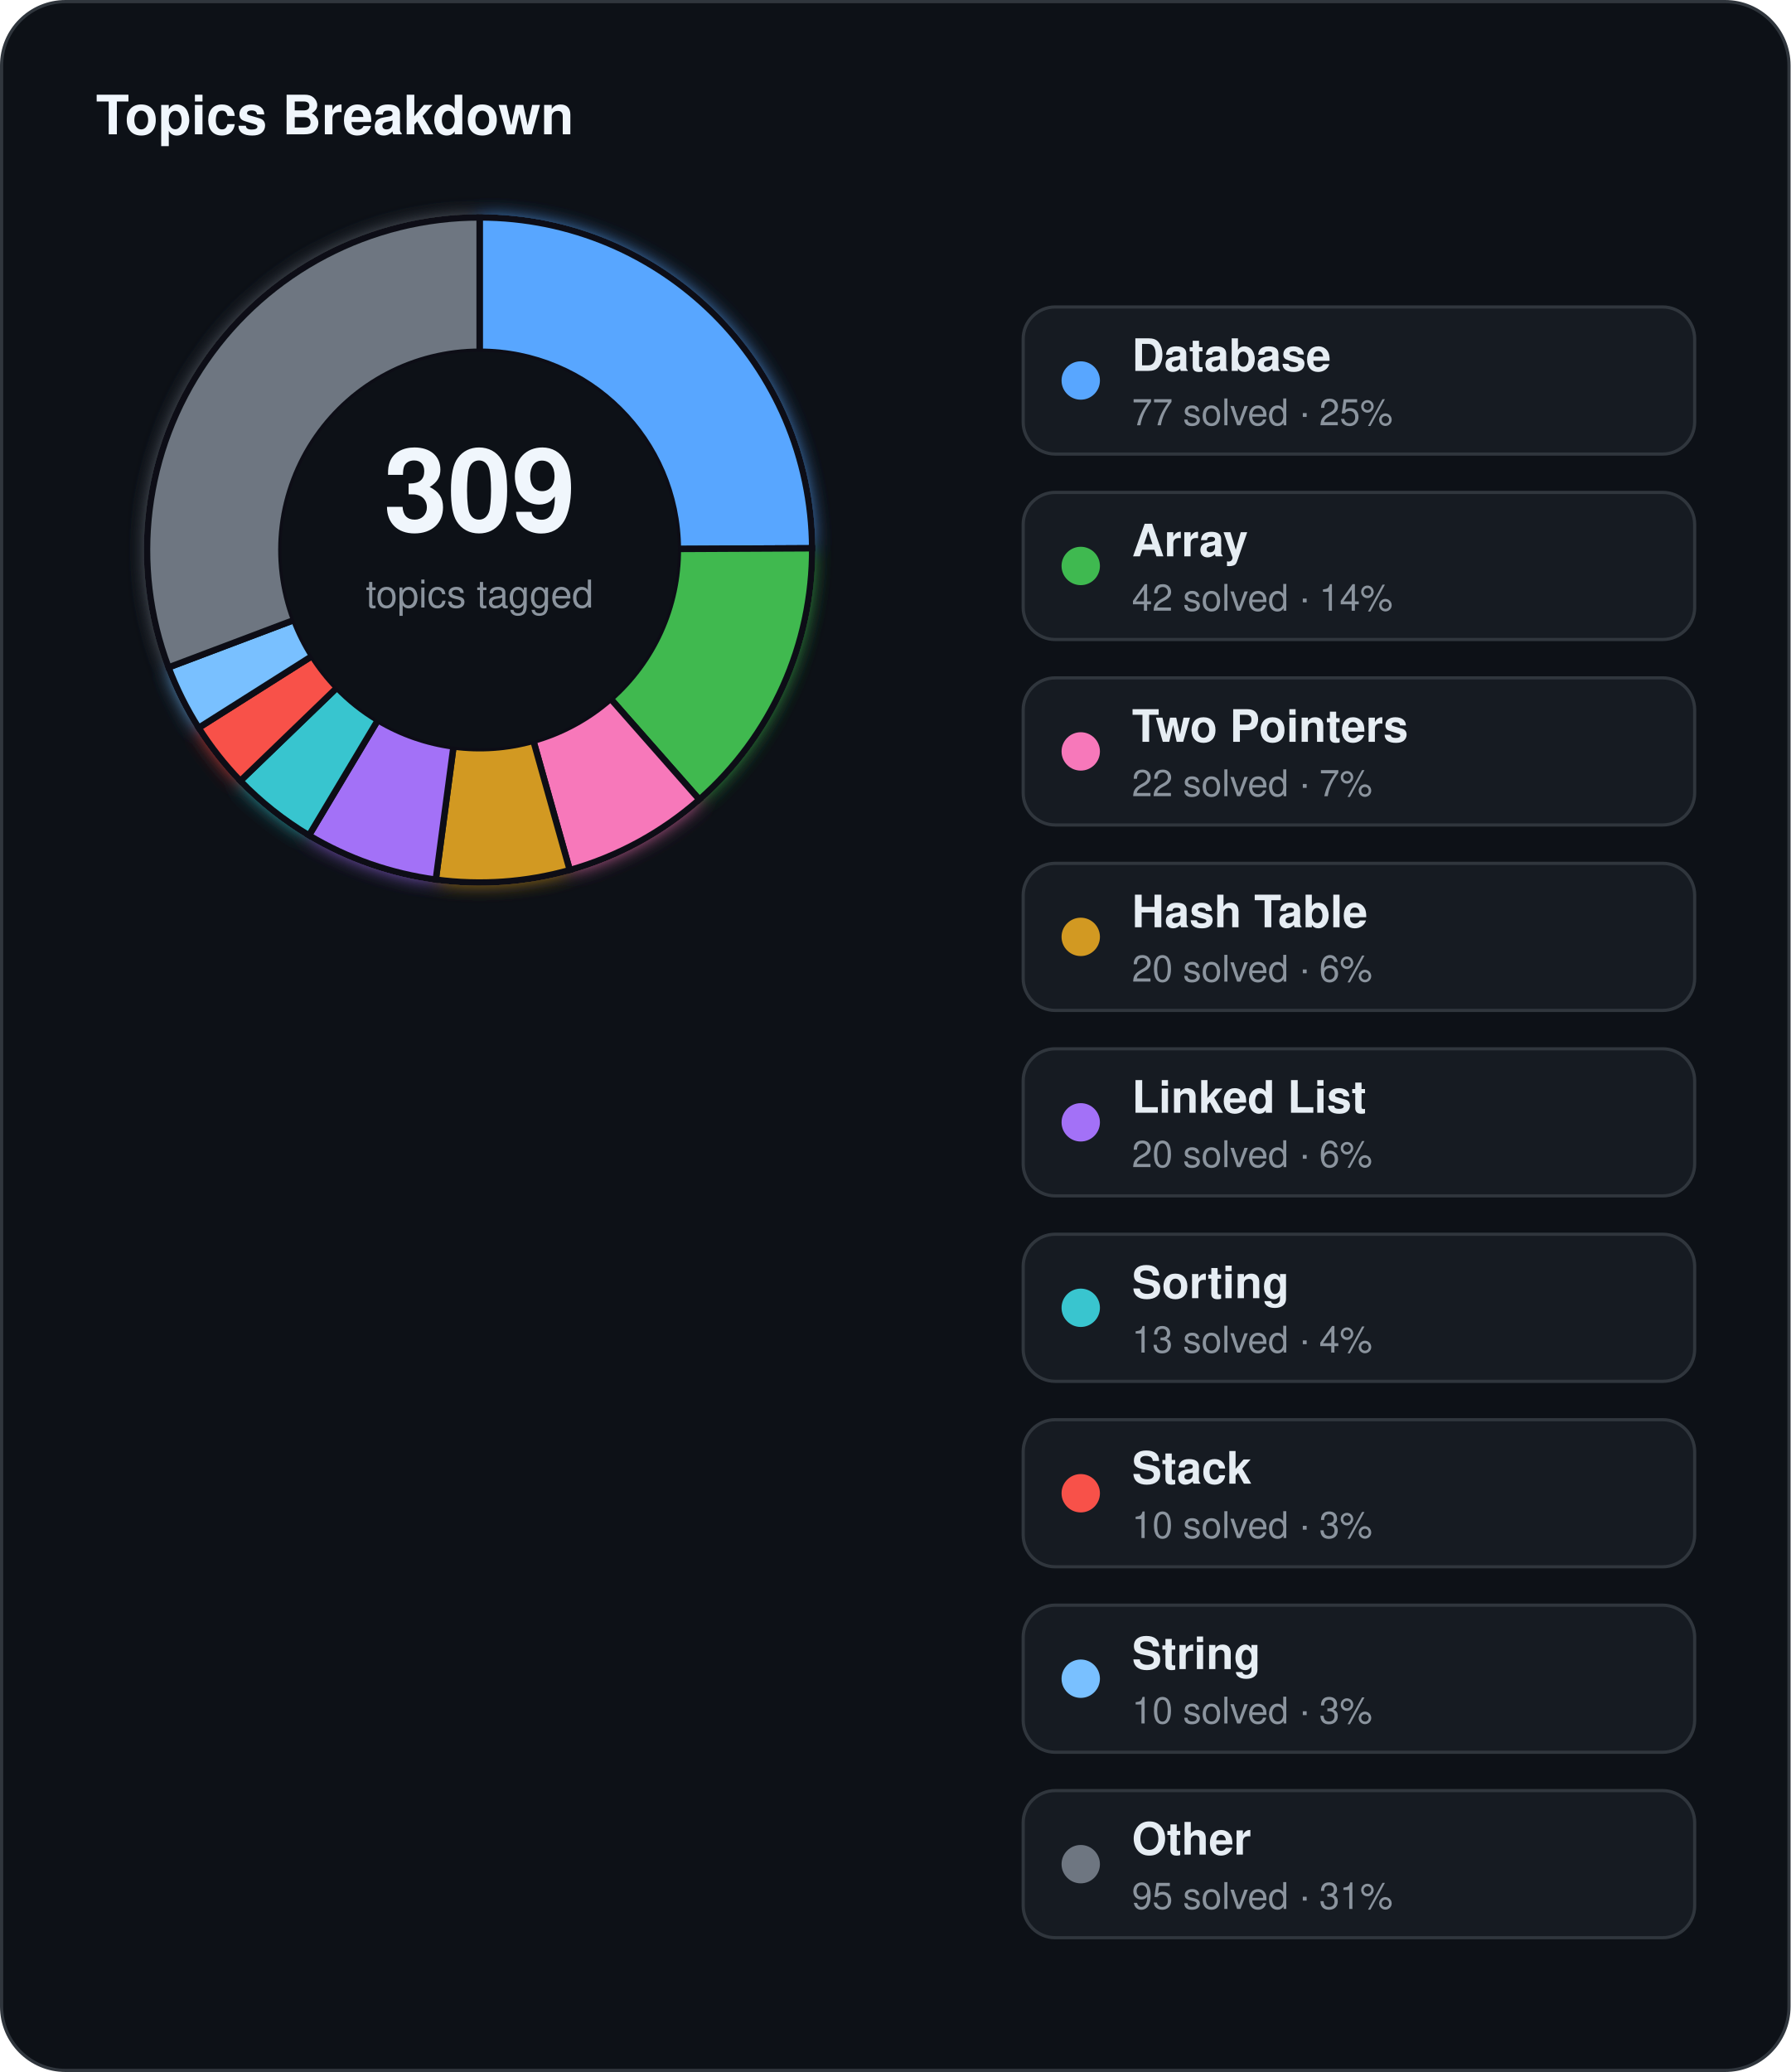
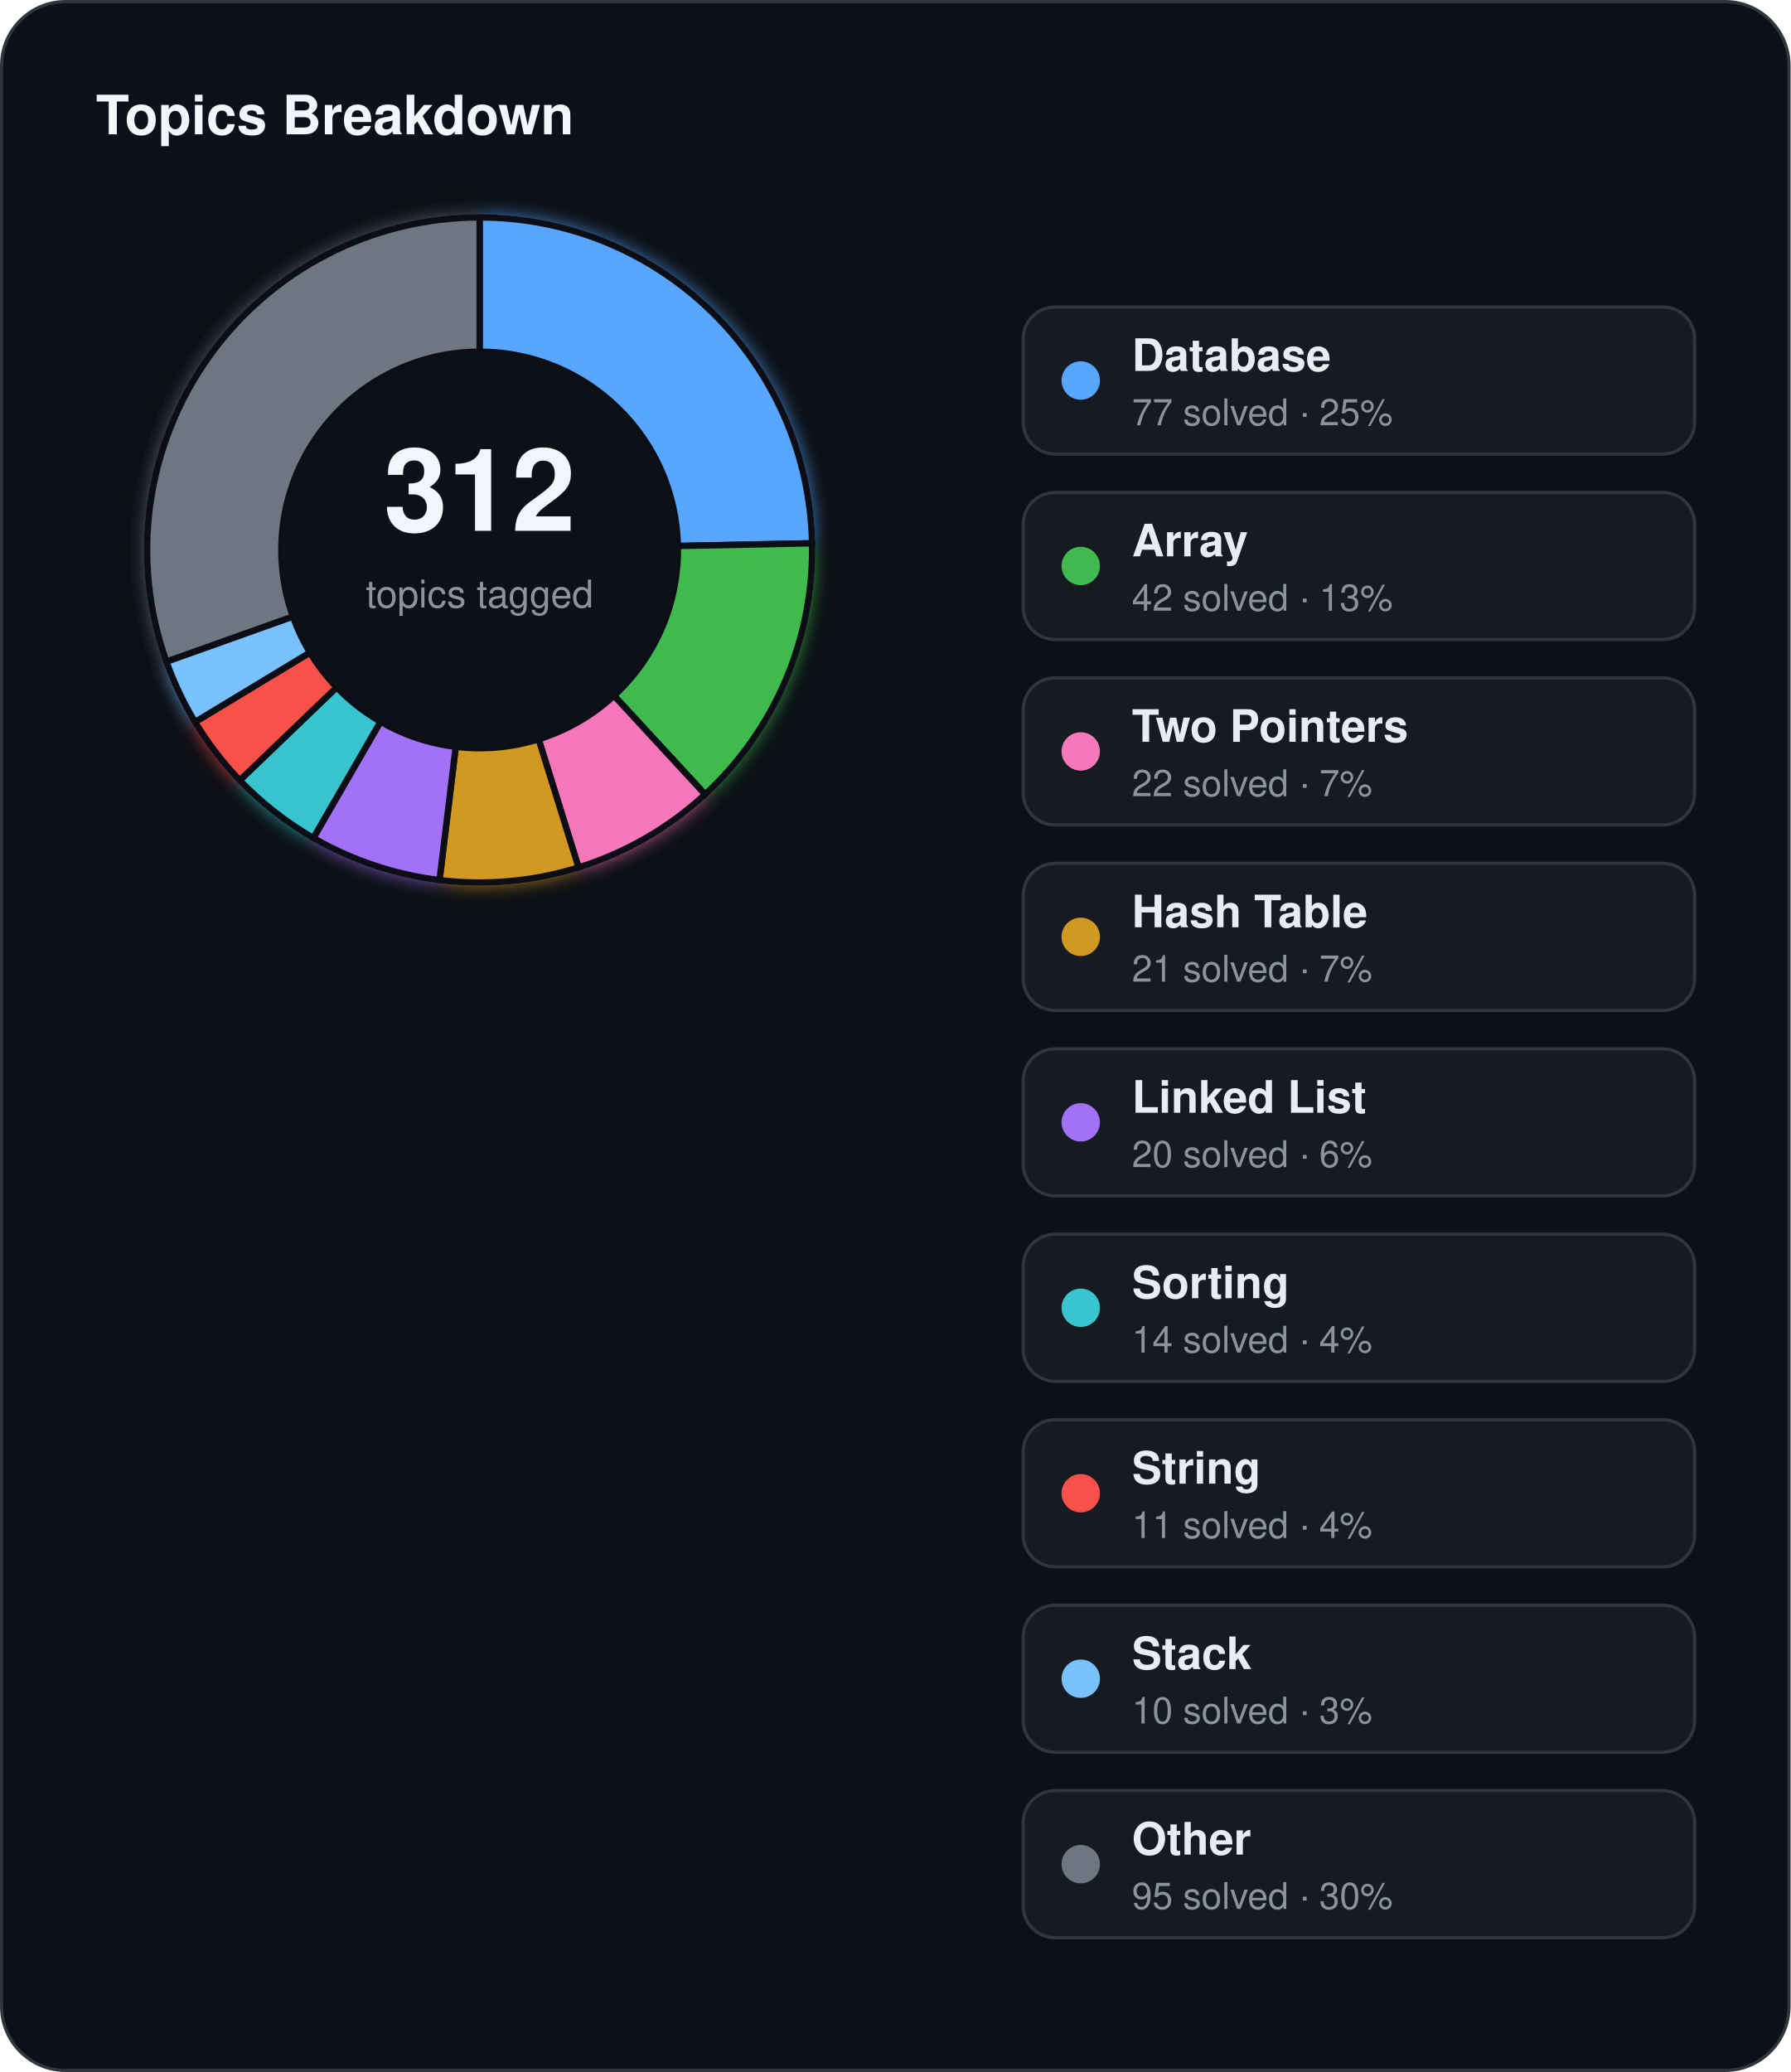
<svg xmlns="http://www.w3.org/2000/svg" width="560" height="648" viewBox="0 0 560 648">
  <defs>
    <filter id="topics-glow" x="-60%" y="-60%" width="220%" height="220%">
      <feGaussianBlur stdDeviation="3" result="blur" />
      <feMerge>
        <feMergeNode in="blur" />
        <feMergeNode in="SourceGraphic" />
      </feMerge>
    </filter>
  </defs>
  <rect x="0.5" y="0.5" width="559" height="647" rx="20" fill="#0d1117" stroke="#30363d" stroke-width="1" />
  <text x="30" y="42" fill="#f0f6fc" font-family="Segoe UI, Helvetica, Arial, sans-serif" font-size="17" font-weight="700">Topics Breakdown</text>
  <g filter="url(#topics-glow)">
-     <path d="M 150.00,68.00 A 104,104 0 0 1 254.00,171.47 L 212.00,171.68 A 62,62 0 0 0 150.00,110.00 Z" fill="#58a6ff" stroke="#0d1117" stroke-width="2" />
-     <path d="M 254.00,171.47 A 104,104 0 0 1 218.72,250.06 L 190.97,218.54 A 62,62 0 0 0 212.00,171.68 Z" fill="#3fb950" stroke="#0d1117" stroke-width="2" />
-     <path d="M 218.72,250.06 A 104,104 0 0 1 178.19,272.11 L 166.81,231.68 A 62,62 0 0 0 190.97,218.54 Z" fill="#f778ba" stroke="#0d1117" stroke-width="2" />
-     <path d="M 178.19,272.11 A 104,104 0 0 1 136.29,275.09 L 141.83,233.46 A 62,62 0 0 0 166.81,231.68 Z" fill="#d29922" stroke="#0d1117" stroke-width="2" />
-     <path d="M 136.29,275.09 A 104,104 0 0 1 96.63,261.26 L 118.18,225.21 A 62,62 0 0 0 141.83,233.46 Z" fill="#a371f7" stroke="#0d1117" stroke-width="2" />
-     <path d="M 96.63,261.26 A 104,104 0 0 1 75.16,244.22 L 105.39,215.05 A 62,62 0 0 0 118.18,225.21 Z" fill="#39c5cf" stroke="#0d1117" stroke-width="2" />
-     <path d="M 75.16,244.22 A 104,104 0 0 1 62.12,227.62 L 97.61,205.16 A 62,62 0 0 0 105.39,215.05 Z" fill="#f85149" stroke="#0d1117" stroke-width="2" />
-     <path d="M 62.12,227.62 A 104,104 0 0 1 52.70,208.73 L 91.99,193.89 A 62,62 0 0 0 97.61,205.16 Z" fill="#79c0ff" stroke="#0d1117" stroke-width="2" />
-     <path d="M 52.70,208.73 A 104,104 0 0 1 150.00,68.00 L 150.00,110.00 A 62,62 0 0 0 91.99,193.89 Z" fill="#6e7681" stroke="#0d1117" stroke-width="2" />
+     <path d="M 150.00,68.00 A 104,104 0 0 1 253.98,169.91 L 211.99,170.75 A 62,62 0 0 0 150.00,110.00 Z" fill="#58a6ff" stroke="#0d1117" stroke-width="2" />
+     <path d="M 253.98,169.91 A 104,104 0 0 1 220.52,248.44 L 192.04,217.57 A 62,62 0 0 0 211.99,170.75 Z" fill="#3fb950" stroke="#0d1117" stroke-width="2" />
+     <path d="M 220.52,248.44 A 104,104 0 0 1 180.94,271.29 L 168.45,231.19 A 62,62 0 0 0 192.04,217.57 Z" fill="#f778ba" stroke="#0d1117" stroke-width="2" />
+     <path d="M 180.94,271.29 A 104,104 0 0 1 137.46,275.24 L 142.53,233.55 A 62,62 0 0 0 168.45,231.19 Z" fill="#d29922" stroke="#0d1117" stroke-width="2" />
+     <path d="M 137.46,275.24 A 104,104 0 0 1 98.00,262.07 L 119.00,225.69 A 62,62 0 0 0 142.53,233.55 Z" fill="#a371f7" stroke="#0d1117" stroke-width="2" />
+     <path d="M 98.00,262.07 A 104,104 0 0 1 74.99,244.04 L 105.29,214.95 A 62,62 0 0 0 119.00,225.69 Z" fill="#39c5cf" stroke="#0d1117" stroke-width="2" />
+     <path d="M 74.99,244.04 A 104,104 0 0 1 61.00,225.80 L 96.94,204.07 A 62,62 0 0 0 105.29,214.95 Z" fill="#f85149" stroke="#0d1117" stroke-width="2" />
+     <path d="M 61.00,225.80 A 104,104 0 0 1 52.04,206.91 L 91.60,192.81 A 62,62 0 0 0 96.94,204.07 Z" fill="#79c0ff" stroke="#0d1117" stroke-width="2" />
+     <path d="M 52.04,206.91 A 104,104 0 0 1 150.00,68.00 L 150.00,110.00 A 62,62 0 0 0 91.60,192.81 Z" fill="#6e7681" stroke="#0d1117" stroke-width="2" />
  </g>
  <circle cx="150" cy="172" r="62" fill="#0d1117" />
-   <text x="150" y="166" text-anchor="middle" fill="#f0f6fc" font-family="Segoe UI, Helvetica, Arial, sans-serif" font-size="36" font-weight="700">309</text>
+   <text x="150" y="166" text-anchor="middle" fill="#f0f6fc" font-family="Segoe UI, Helvetica, Arial, sans-serif" font-size="36" font-weight="700">312</text>
  <text x="150" y="190" text-anchor="middle" fill="#8b949e" font-family="Segoe UI, Helvetica, Arial, sans-serif" font-size="12">topics tagged</text>
  <rect x="320" y="96" width="210" height="46" rx="10" fill="#161b22" stroke="#30363d" stroke-width="1" />
  <circle cx="338" cy="119" r="6" fill="#58a6ff" />
  <text x="354" y="116" fill="#e6edf3" font-family="Segoe UI, Helvetica, Arial, sans-serif" font-size="14" font-weight="600">Database</text>
  <text x="354" y="133" fill="#8b949e" font-family="Segoe UI, Helvetica, Arial, sans-serif" font-size="11.5">77 solved · 25%</text>
  <rect x="320" y="154" width="210" height="46" rx="10" fill="#161b22" stroke="#30363d" stroke-width="1" />
  <circle cx="338" cy="177" r="6" fill="#3fb950" />
  <text x="354" y="174" fill="#e6edf3" font-family="Segoe UI, Helvetica, Arial, sans-serif" font-size="14" font-weight="600">Array</text>
-   <text x="354" y="191" fill="#8b949e" font-family="Segoe UI, Helvetica, Arial, sans-serif" font-size="11.5">42 solved · 14%</text>
+   <text x="354" y="191" fill="#8b949e" font-family="Segoe UI, Helvetica, Arial, sans-serif" font-size="11.5">42 solved · 13%</text>
  <rect x="320" y="212" width="210" height="46" rx="10" fill="#161b22" stroke="#30363d" stroke-width="1" />
  <circle cx="338" cy="235" r="6" fill="#f778ba" />
  <text x="354" y="232" fill="#e6edf3" font-family="Segoe UI, Helvetica, Arial, sans-serif" font-size="14" font-weight="600">Two Pointers</text>
  <text x="354" y="249" fill="#8b949e" font-family="Segoe UI, Helvetica, Arial, sans-serif" font-size="11.5">22 solved · 7%</text>
  <rect x="320" y="270" width="210" height="46" rx="10" fill="#161b22" stroke="#30363d" stroke-width="1" />
  <circle cx="338" cy="293" r="6" fill="#d29922" />
  <text x="354" y="290" fill="#e6edf3" font-family="Segoe UI, Helvetica, Arial, sans-serif" font-size="14" font-weight="600">Hash Table</text>
-   <text x="354" y="307" fill="#8b949e" font-family="Segoe UI, Helvetica, Arial, sans-serif" font-size="11.5">20 solved · 6%</text>
+   <text x="354" y="307" fill="#8b949e" font-family="Segoe UI, Helvetica, Arial, sans-serif" font-size="11.5">21 solved · 7%</text>
  <rect x="320" y="328" width="210" height="46" rx="10" fill="#161b22" stroke="#30363d" stroke-width="1" />
  <circle cx="338" cy="351" r="6" fill="#a371f7" />
  <text x="354" y="348" fill="#e6edf3" font-family="Segoe UI, Helvetica, Arial, sans-serif" font-size="14" font-weight="600">Linked List</text>
  <text x="354" y="365" fill="#8b949e" font-family="Segoe UI, Helvetica, Arial, sans-serif" font-size="11.5">20 solved · 6%</text>
  <rect x="320" y="386" width="210" height="46" rx="10" fill="#161b22" stroke="#30363d" stroke-width="1" />
  <circle cx="338" cy="409" r="6" fill="#39c5cf" />
  <text x="354" y="406" fill="#e6edf3" font-family="Segoe UI, Helvetica, Arial, sans-serif" font-size="14" font-weight="600">Sorting</text>
-   <text x="354" y="423" fill="#8b949e" font-family="Segoe UI, Helvetica, Arial, sans-serif" font-size="11.5">13 solved · 4%</text>
+   <text x="354" y="423" fill="#8b949e" font-family="Segoe UI, Helvetica, Arial, sans-serif" font-size="11.5">14 solved · 4%</text>
  <rect x="320" y="444" width="210" height="46" rx="10" fill="#161b22" stroke="#30363d" stroke-width="1" />
  <circle cx="338" cy="467" r="6" fill="#f85149" />
-   <text x="354" y="464" fill="#e6edf3" font-family="Segoe UI, Helvetica, Arial, sans-serif" font-size="14" font-weight="600">Stack</text>
-   <text x="354" y="481" fill="#8b949e" font-family="Segoe UI, Helvetica, Arial, sans-serif" font-size="11.5">10 solved · 3%</text>
+   <text x="354" y="464" fill="#e6edf3" font-family="Segoe UI, Helvetica, Arial, sans-serif" font-size="14" font-weight="600">String</text>
+   <text x="354" y="481" fill="#8b949e" font-family="Segoe UI, Helvetica, Arial, sans-serif" font-size="11.5">11 solved · 4%</text>
  <rect x="320" y="502" width="210" height="46" rx="10" fill="#161b22" stroke="#30363d" stroke-width="1" />
  <circle cx="338" cy="525" r="6" fill="#79c0ff" />
-   <text x="354" y="522" fill="#e6edf3" font-family="Segoe UI, Helvetica, Arial, sans-serif" font-size="14" font-weight="600">String</text>
+   <text x="354" y="522" fill="#e6edf3" font-family="Segoe UI, Helvetica, Arial, sans-serif" font-size="14" font-weight="600">Stack</text>
  <text x="354" y="539" fill="#8b949e" font-family="Segoe UI, Helvetica, Arial, sans-serif" font-size="11.5">10 solved · 3%</text>
  <rect x="320" y="560" width="210" height="46" rx="10" fill="#161b22" stroke="#30363d" stroke-width="1" />
  <circle cx="338" cy="583" r="6" fill="#6e7681" />
  <text x="354" y="580" fill="#e6edf3" font-family="Segoe UI, Helvetica, Arial, sans-serif" font-size="14" font-weight="600">Other</text>
-   <text x="354" y="597" fill="#8b949e" font-family="Segoe UI, Helvetica, Arial, sans-serif" font-size="11.5">95 solved · 31%</text>
+   <text x="354" y="597" fill="#8b949e" font-family="Segoe UI, Helvetica, Arial, sans-serif" font-size="11.5">95 solved · 30%</text>
</svg>
